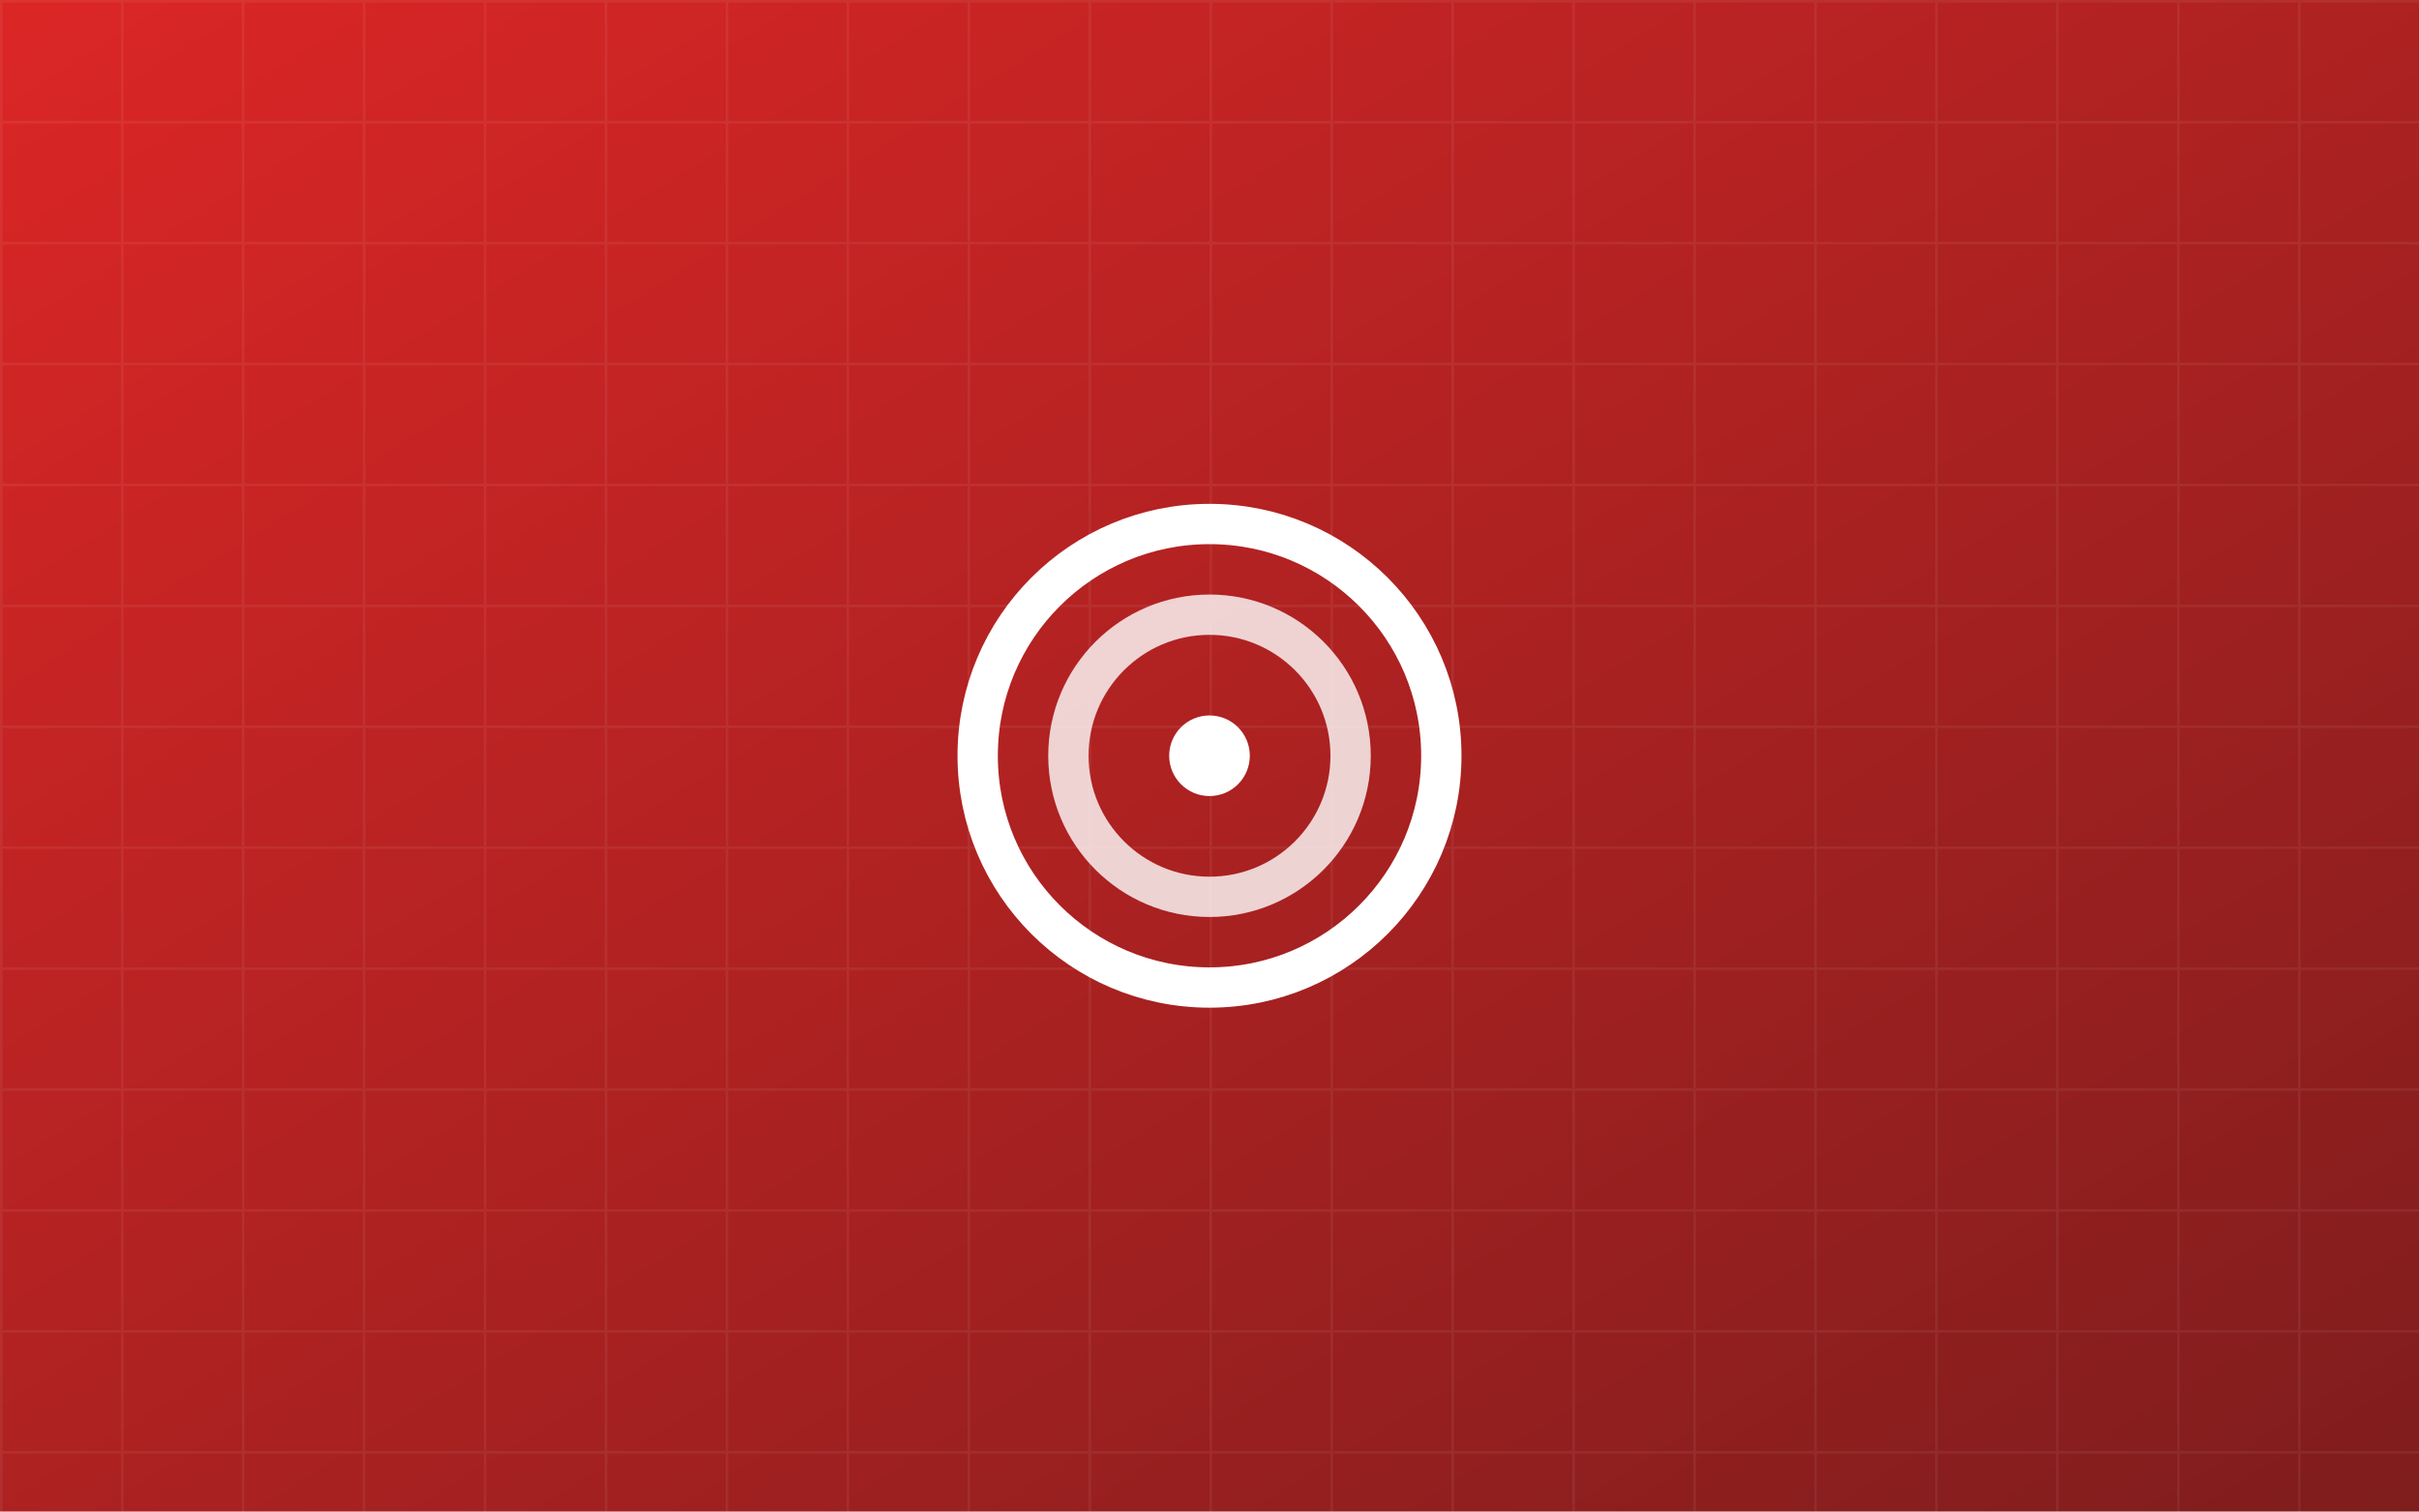
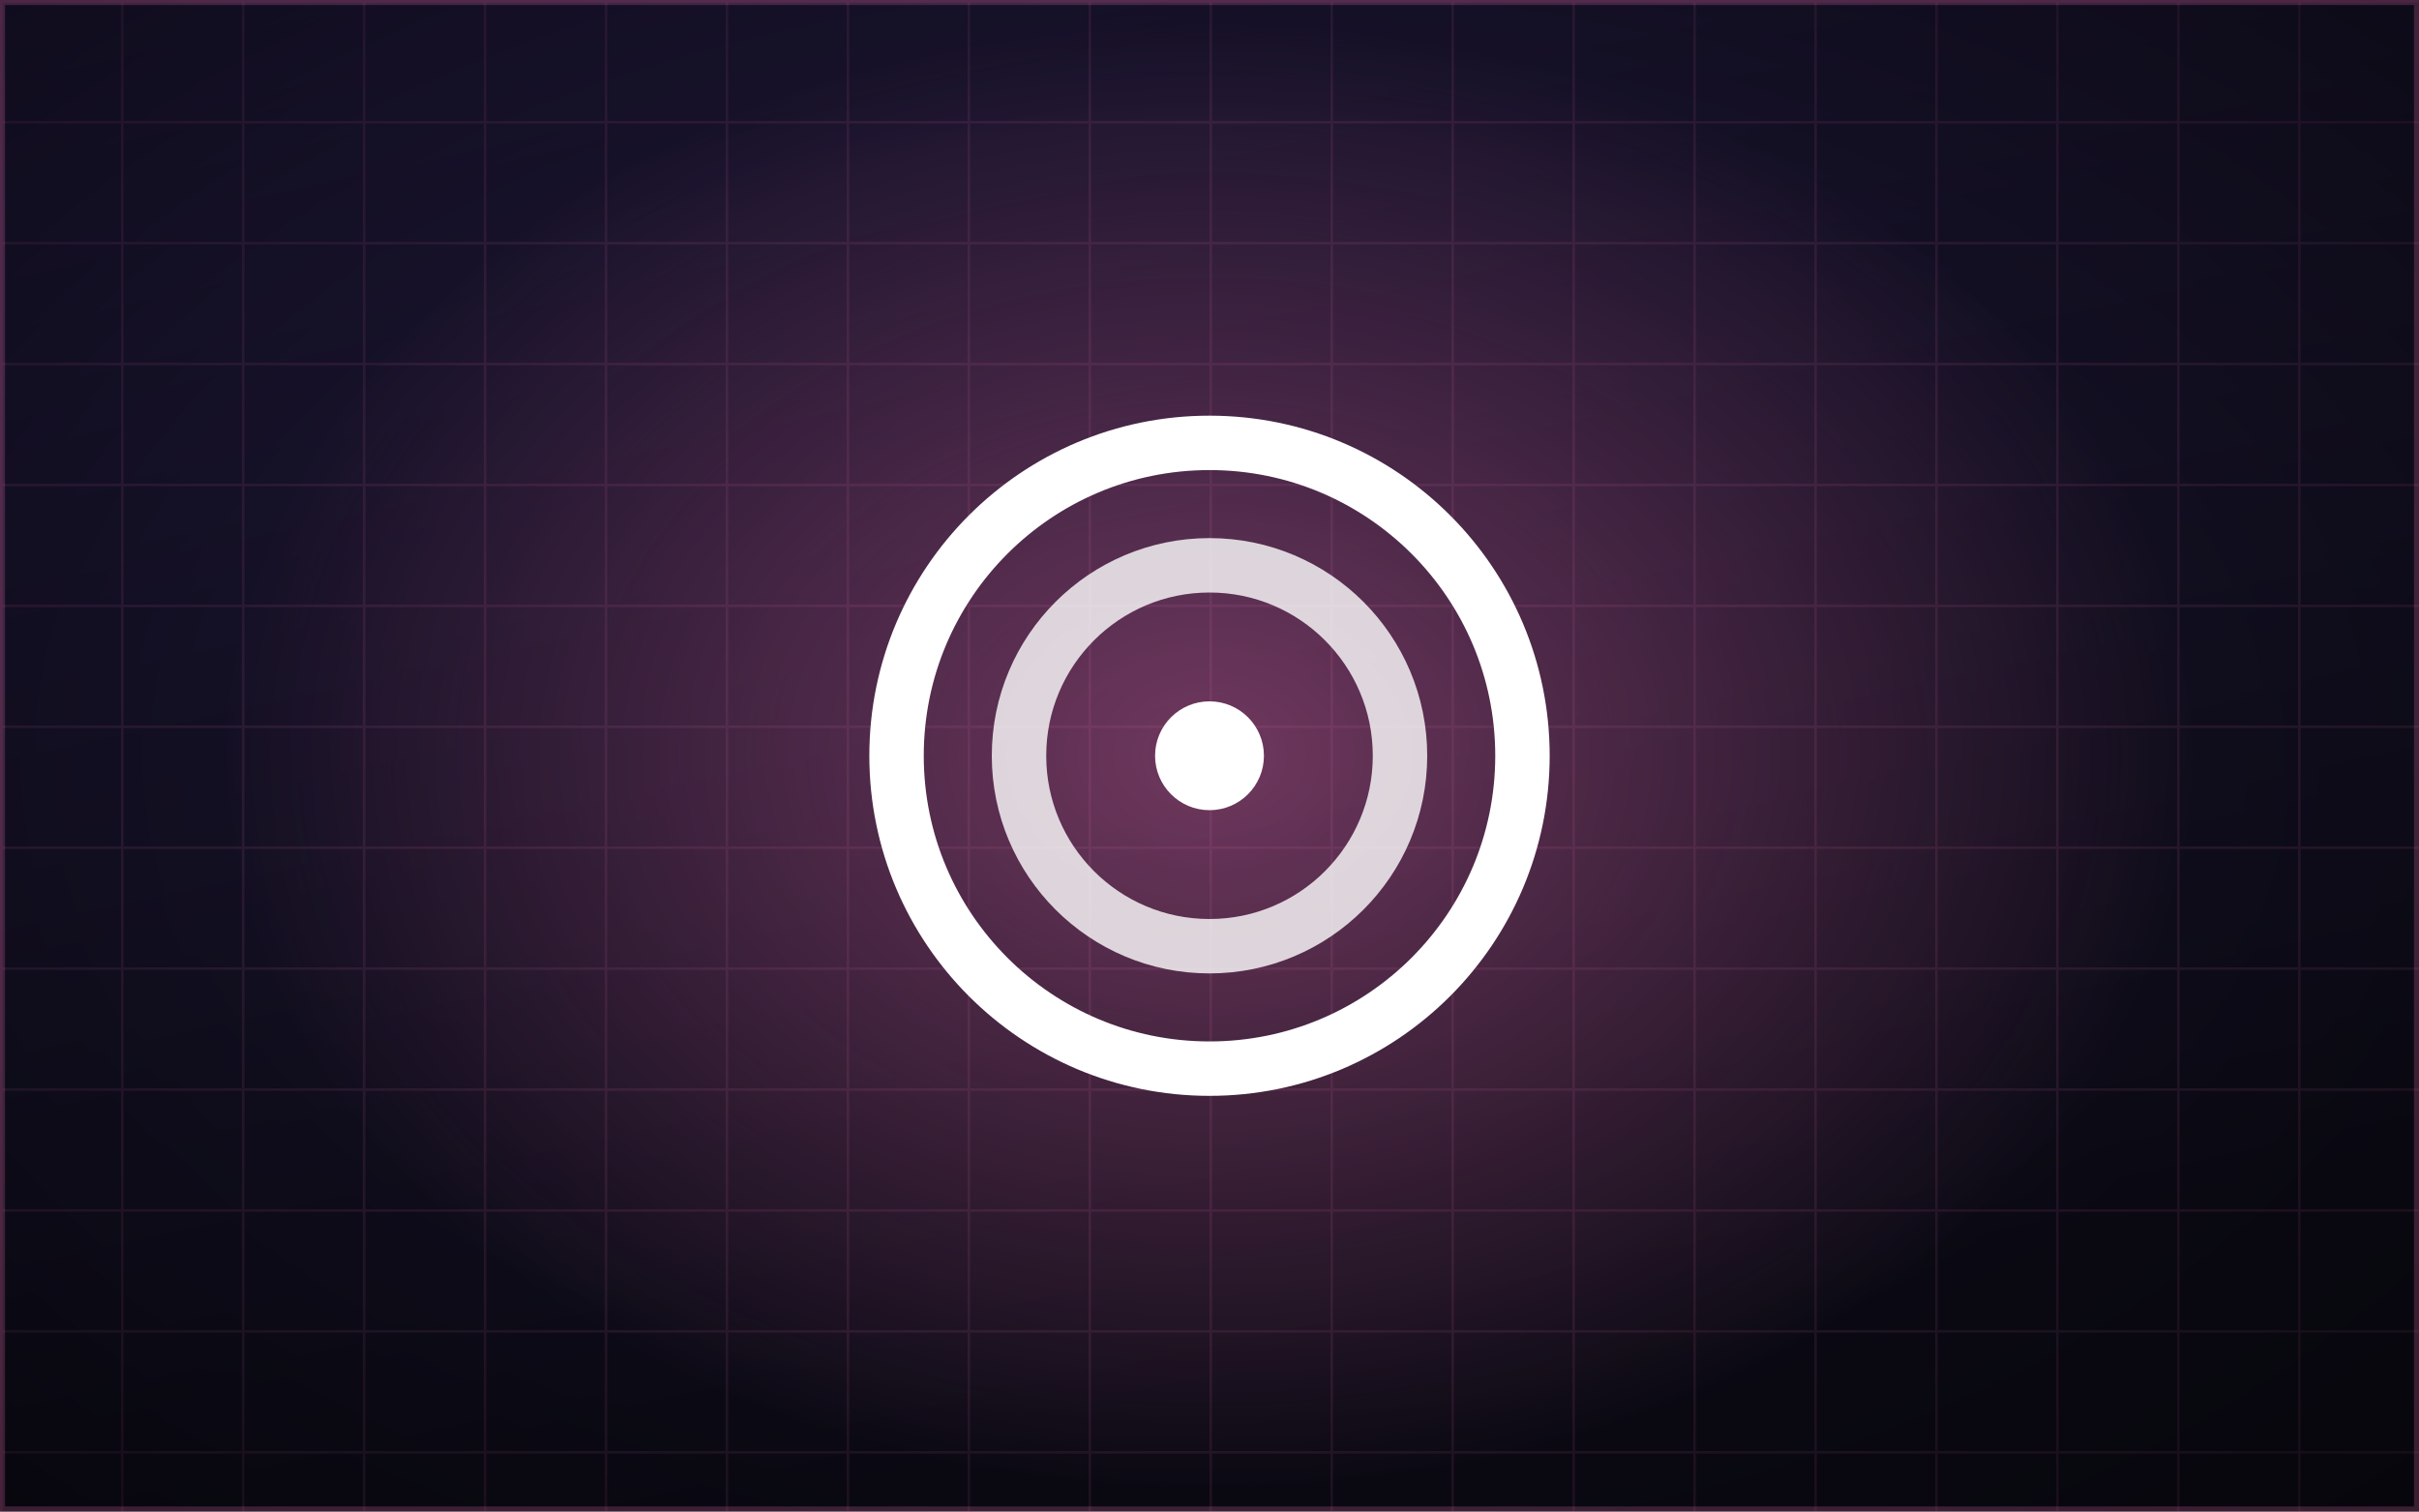
<svg xmlns="http://www.w3.org/2000/svg" viewBox="0 0 480 300" width="480" height="300">
  <defs>
-     <linearGradient id="bg9" x1="0" y1="0" x2="1" y2="1">
-       <stop offset="0" stop-color="#dc2626" />
-       <stop offset="1" stop-color="#7f1d1d" />
+     <linearGradient id="b9" x1="0" y1="0" x2="0.35" y2="1">
+       <stop offset="0" stop-color="#1a1430" />
+       <stop offset="1" stop-color="#0b0a14" />
    </linearGradient>
-     <pattern id="grid9" width="24" height="24" patternUnits="userSpaceOnUse">
-       <path d="M24 0H0V24" fill="none" stroke="#ffffff" stroke-opacity="0.06" />
+     <radialGradient id="w9" cx="0.5" cy="0.5" r="0.5">
+       <stop offset="0" stop-color="#f472b6" stop-opacity="0.42" />
+       <stop offset="1" stop-color="#f472b6" stop-opacity="0" />
+     </radialGradient>
+     <radialGradient id="v9" cx="0.5" cy="0.5" r="0.75">
+       <stop offset="0.55" stop-color="#000000" stop-opacity="0" />
+       <stop offset="1" stop-color="#000000" stop-opacity="0.45" />
+     </radialGradient>
+     <pattern id="g9" width="24" height="24" patternUnits="userSpaceOnUse">
+       <path d="M24 0H0V24" fill="none" stroke="#f472b6" stroke-opacity="0.10" />
    </pattern>
  </defs>
-   <rect width="480" height="300" fill="url(#bg9)" />
-   <rect width="480" height="300" fill="url(#grid9)" />
-   <g transform="translate(240 150)" fill="#fff">
+   <rect width="480" height="300" fill="url(#b9)" />
+   <rect width="480" height="300" fill="url(#g9)" />
+   <ellipse cx="240" cy="150" rx="195" ry="145" fill="url(#w9)" />
+   <rect width="480" height="300" fill="url(#v9)" />
+   <g transform="translate(240 150) scale(1.35)" fill="#ffffff">
    <circle r="46" fill="none" stroke="#fff" stroke-width="8" />
    <circle r="28" fill="none" stroke="#fff" stroke-width="8" opacity="0.8" />
    <circle r="8" />
  </g>
+   <rect x="0.5" y="0.5" width="479" height="299" fill="none" stroke="#f472b6" stroke-opacity="0.22" />
</svg>
